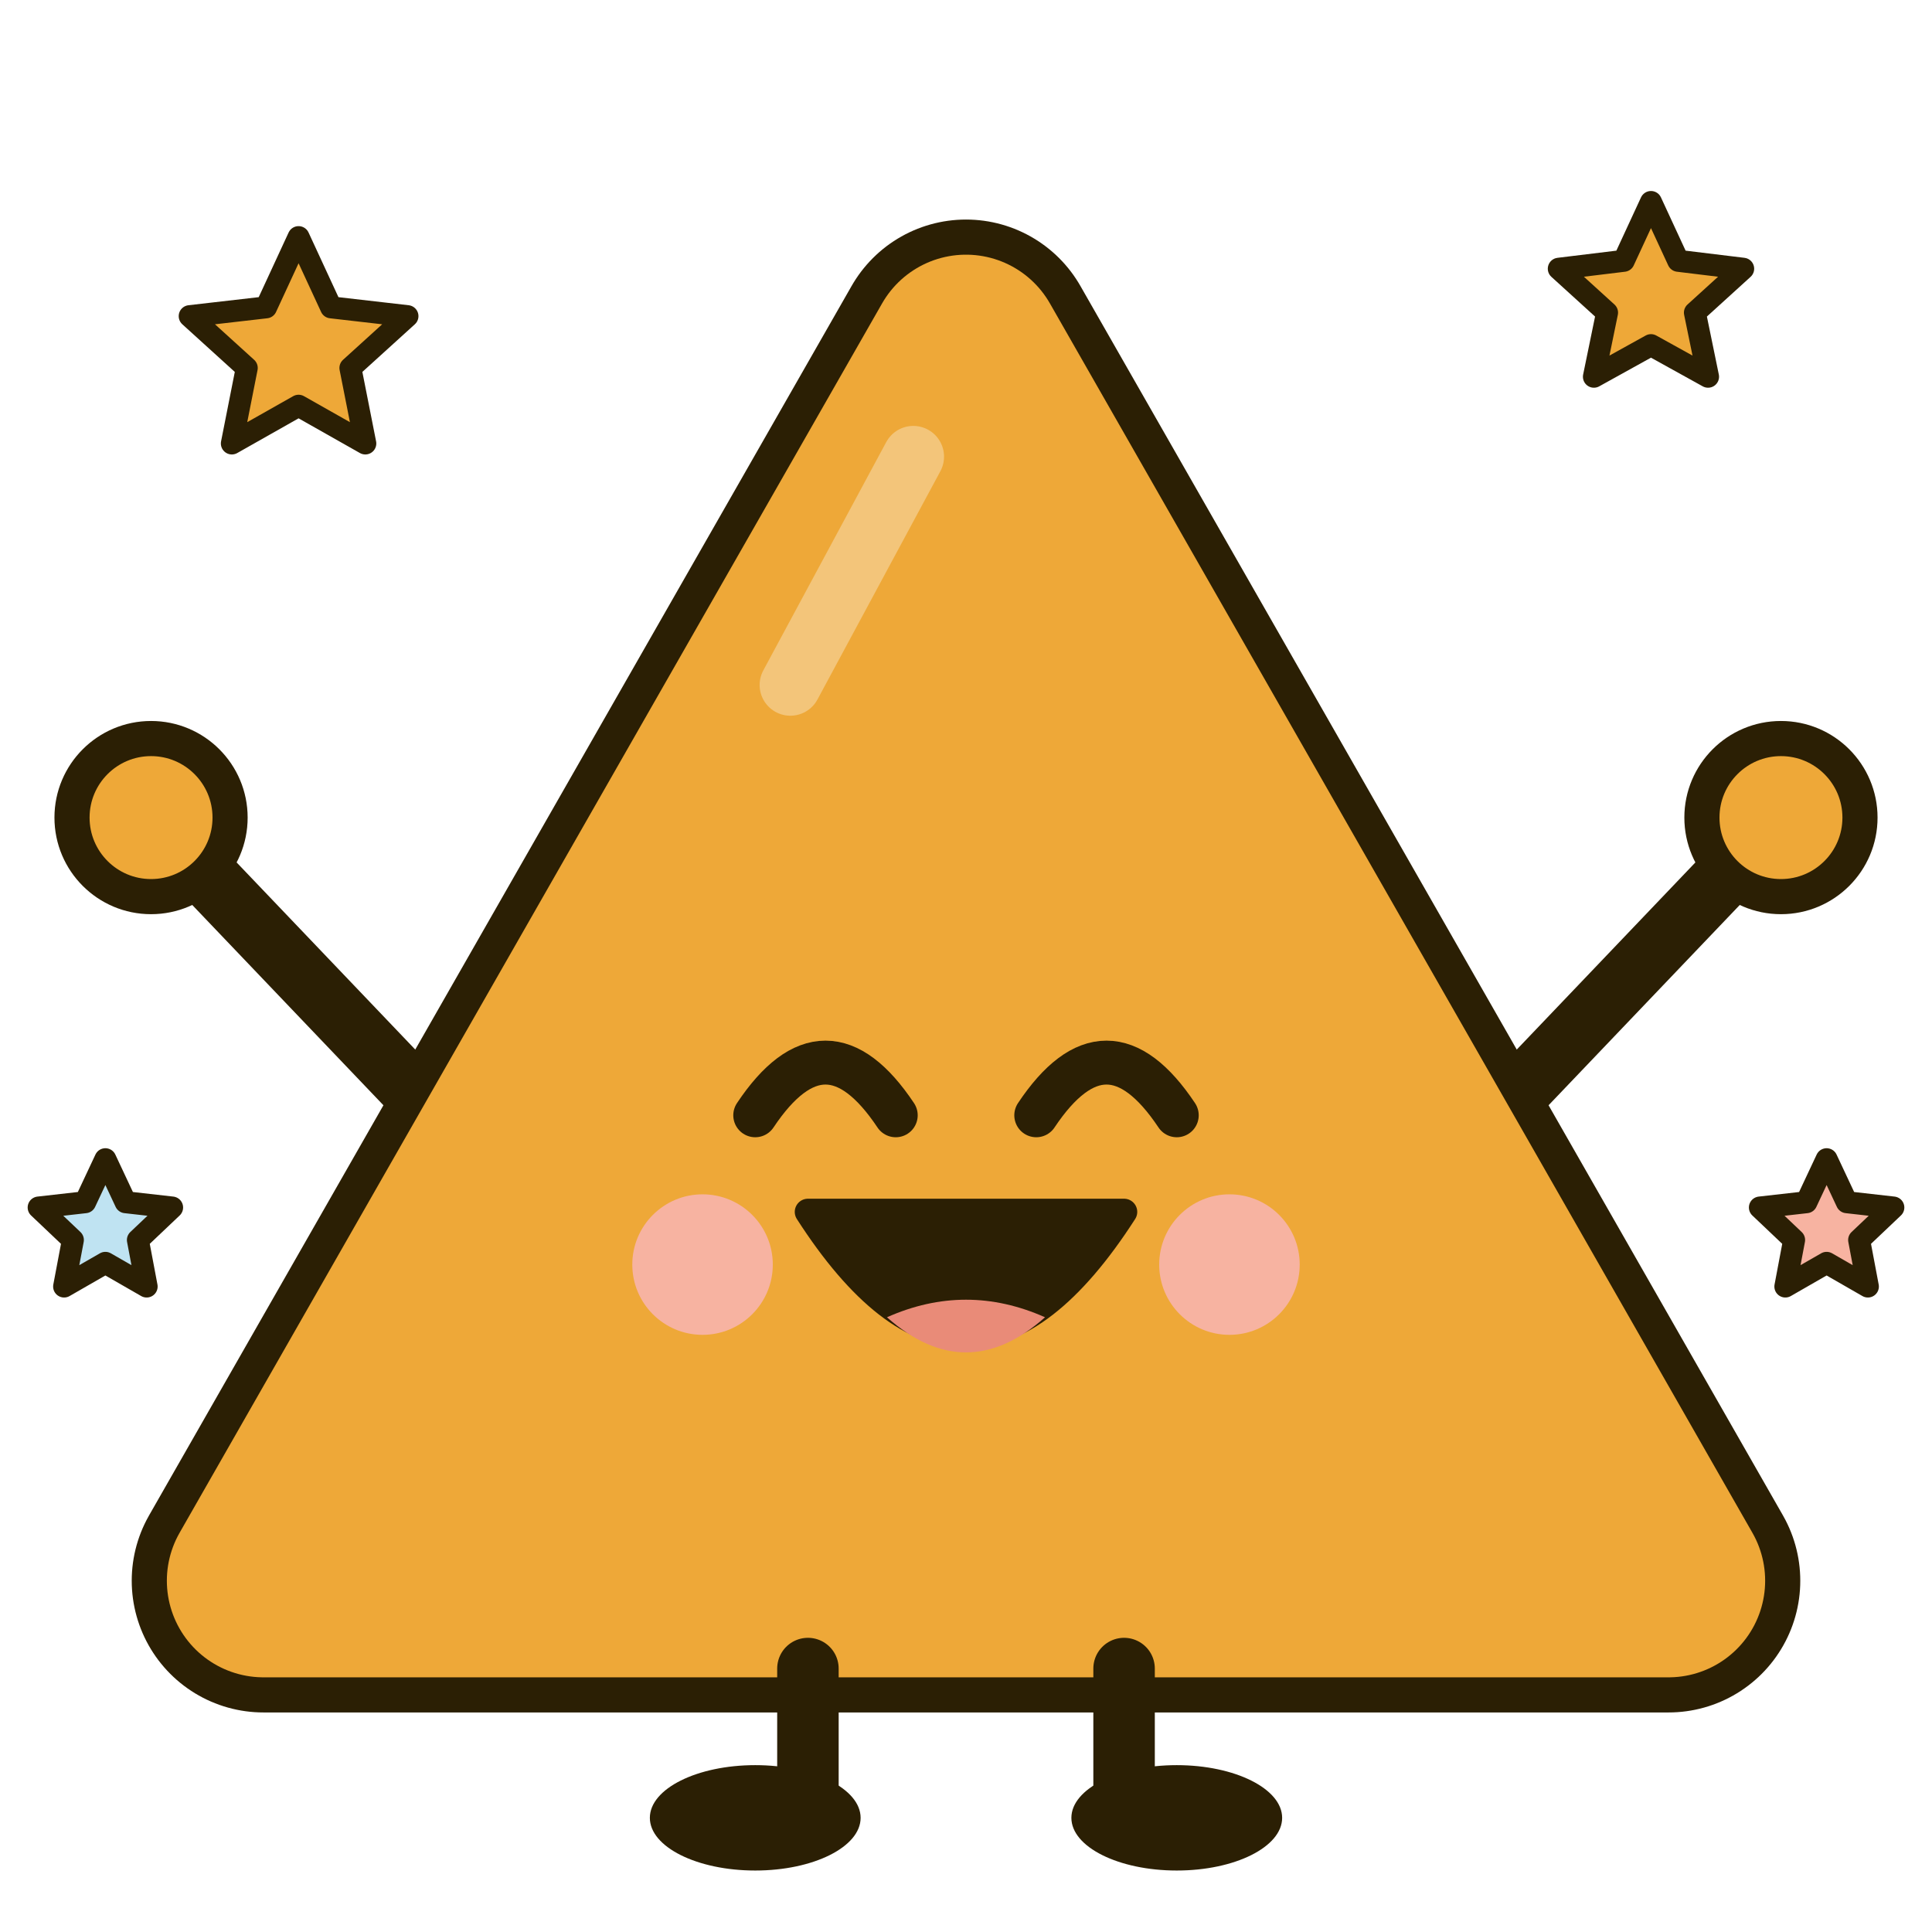
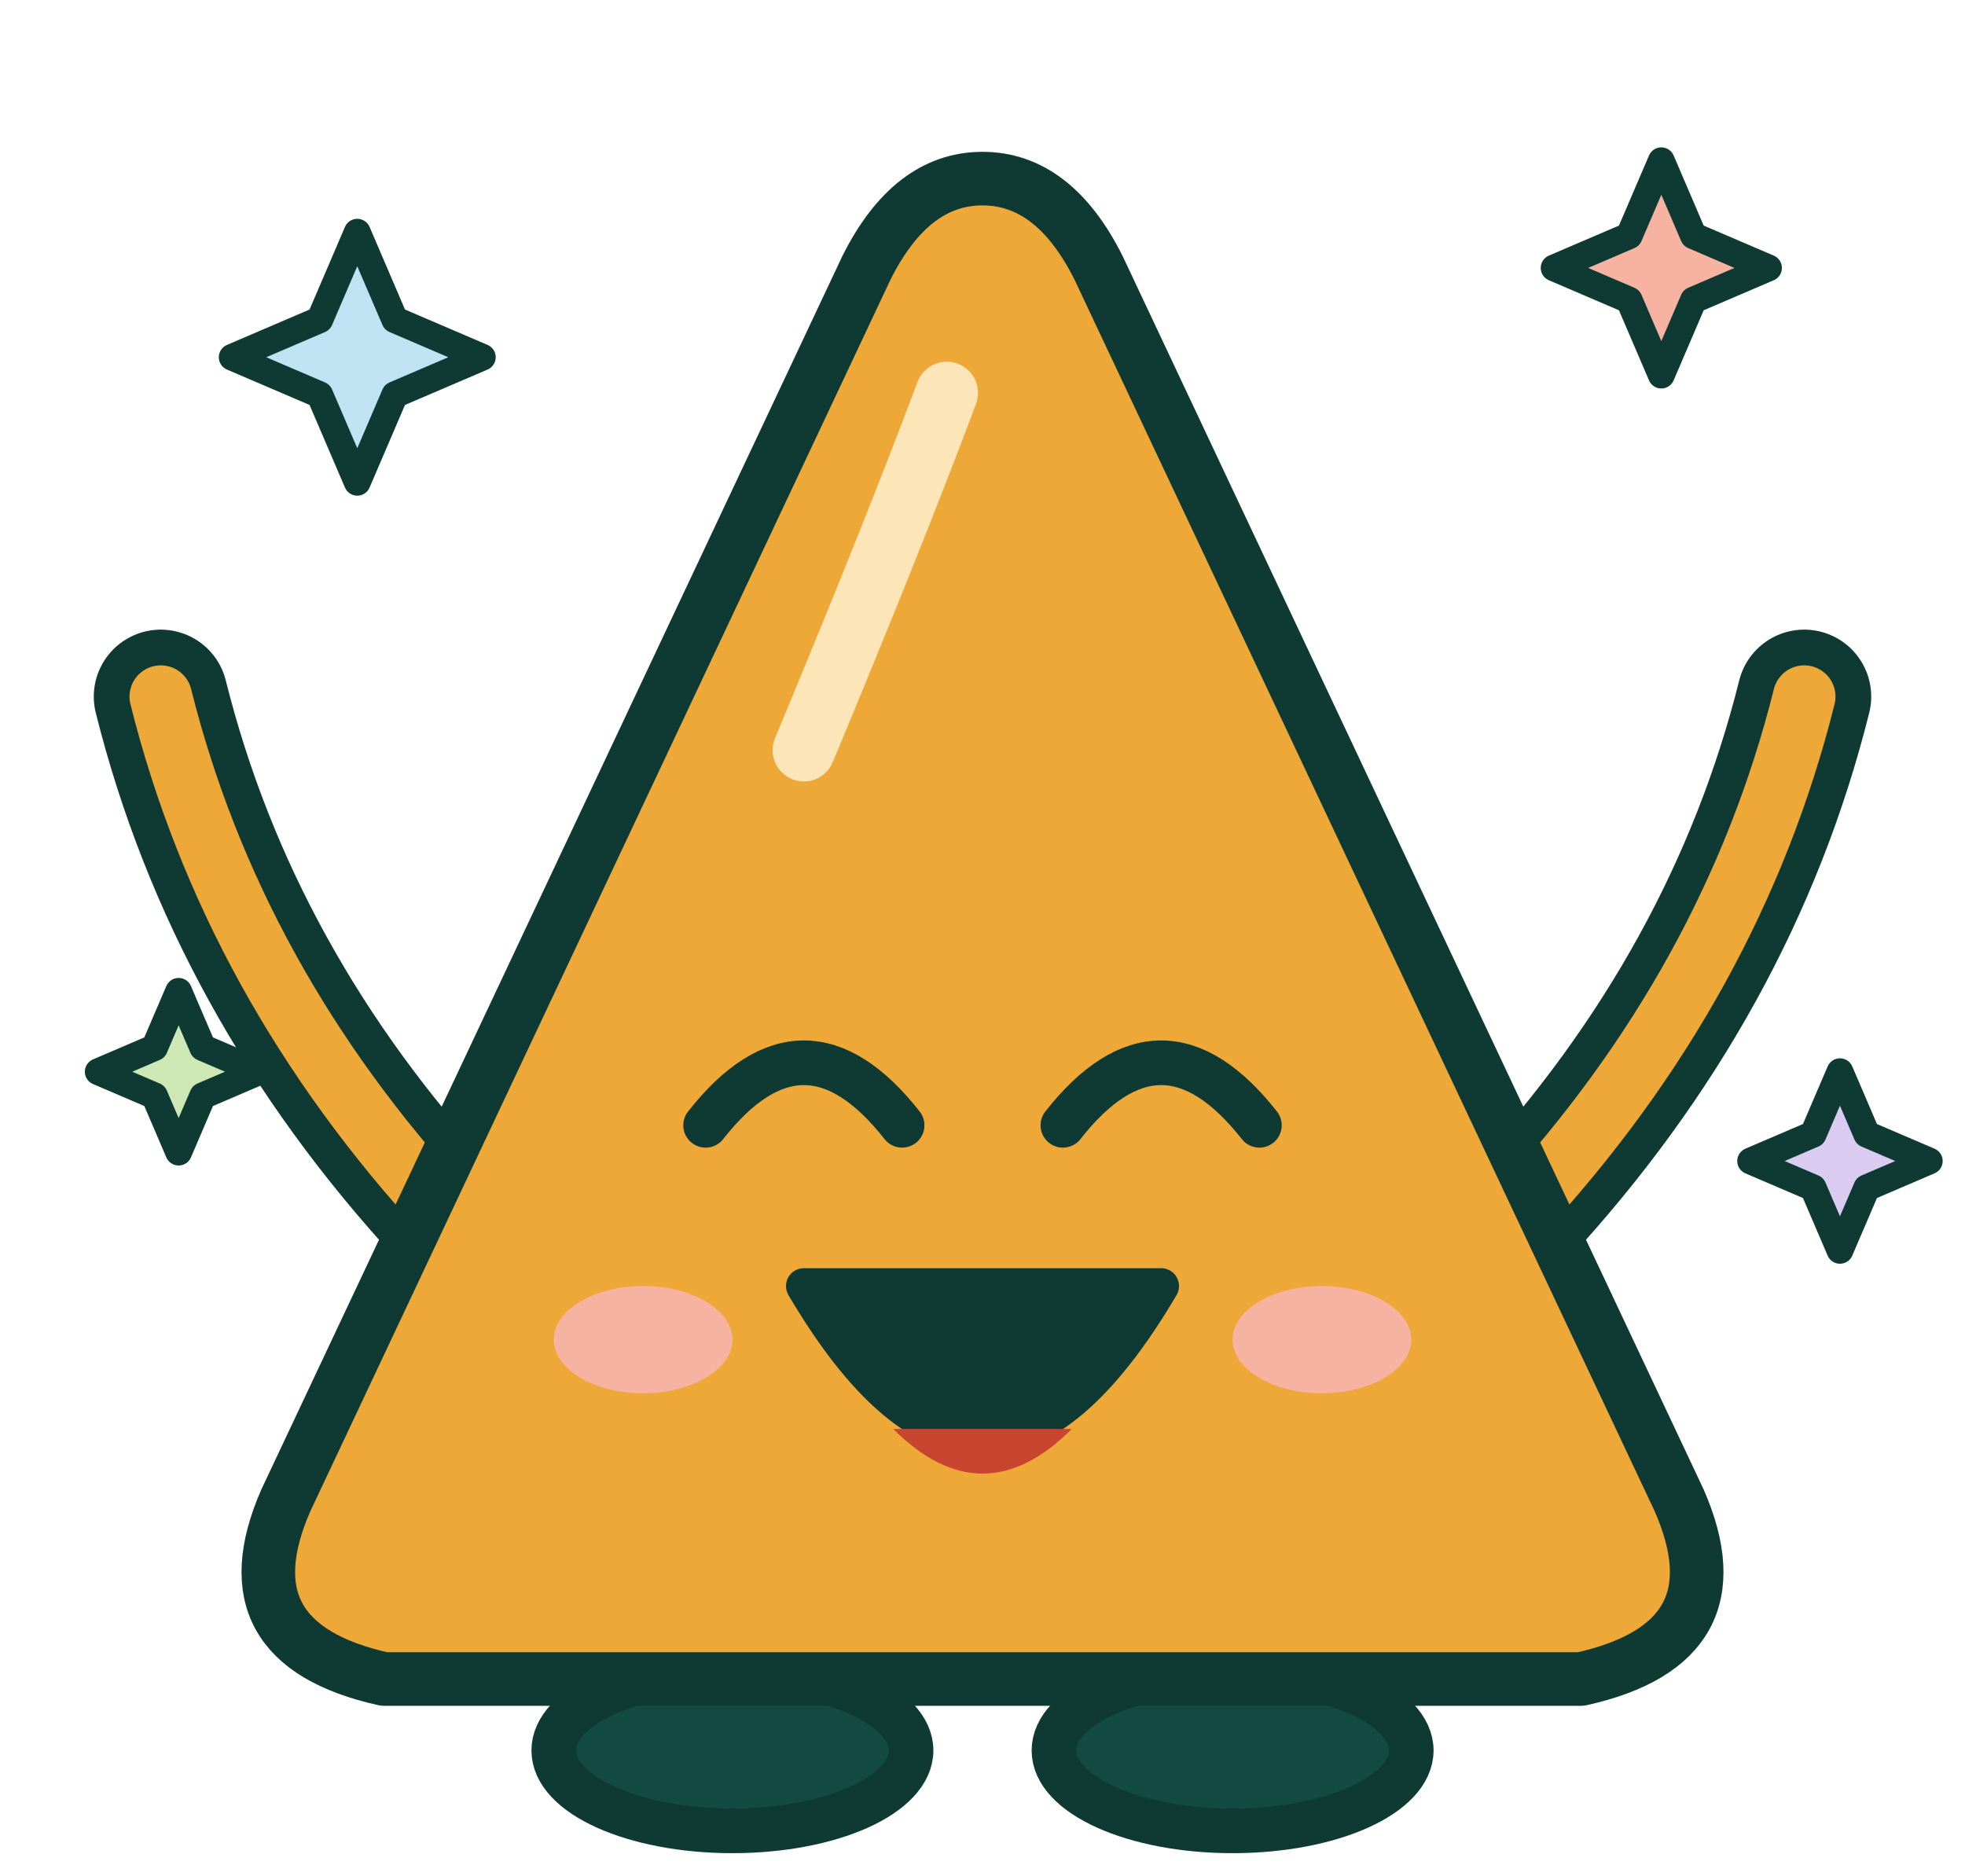
- <svg xmlns="http://www.w3.org/2000/svg" viewBox="0 0 220 220">
+ <svg xmlns="http://www.w3.org/2000/svg" viewBox="-10 0 220 210">
+   <path d="M30 26 L34.2 35.8 L44 40 L34.2 44.2 L30 54 L25.8 44.2 L16 40 L25.8 35.8 Z" fill="#BFE3F2" stroke="#0E3A33" stroke-width="3" stroke-linejoin="round" />
+   <path d="M176 18 L179.6 26.4 L188 30 L179.6 33.6 L176 42 L172.4 33.6 L164 30 L172.4 26.4 Z" fill="#F7B3A1" stroke="#0E3A33" stroke-width="3" stroke-linejoin="round" />
+   <path d="M10 111 L12.7 117.3 L19 120 L12.7 122.7 L10 129 L7.3 122.7 L1 120 L7.3 117.3 Z" fill="#CDE8B5" stroke="#0E3A33" stroke-width="3" stroke-linejoin="round" />
+   <path d="M196 120 L199.0 127.0 L206 130 L199.0 133.0 L196 140 L193.0 133.0 L186 130 L193.0 127.0 Z" fill="#D9CCF0" stroke="#0E3A33" stroke-width="3" stroke-linejoin="round" />
  <g>
-     <line x1="62" y1="140" x2="20" y2="96" stroke="#2B1F04" stroke-width="7" stroke-linecap="round" />
-     <circle cx="17.2" cy="93.1" r="9" fill="#EEA838" stroke="#2B1F04" stroke-width="4" />
+     <path d="M40 136 Q16 110 8 78" fill="none" stroke="#0E3A33" stroke-width="15" stroke-linecap="round" />
+     <path d="M40 136 Q16 110 8 78" fill="none" stroke="#EEA838" stroke-width="7" stroke-linecap="round" />
  </g>
  <g>
-     <line x1="158" y1="140" x2="200" y2="96" stroke="#2B1F04" stroke-width="7" stroke-linecap="round" />
-     <circle cx="202.8" cy="93.1" r="9" fill="#EEA838" stroke="#2B1F04" stroke-width="4" />
+     <path d="M160 136 Q184 110 192 78" fill="none" stroke="#0E3A33" stroke-width="15" stroke-linecap="round" />
+     <path d="M160 136 Q184 110 192 78" fill="none" stroke="#EEA838" stroke-width="7" stroke-linecap="round" />
  </g>
-   <polygon points="110,40 190,180 30,180" fill="#2B1F04" stroke="#2B1F04" stroke-width="30" stroke-linejoin="round" />
-   <polygon points="110,40 190,180 30,180" fill="#EEA838" stroke="#EEA838" stroke-width="22" stroke-linejoin="round" />
-   <path d="M104 52 L90 78" stroke="#F3C57A" stroke-width="7" stroke-linecap="round" fill="none" />
-   <line x1="92" y1="190" x2="92" y2="204" stroke="#2B1F04" stroke-width="7" stroke-linecap="round" />
-   <line x1="128" y1="190" x2="128" y2="204" stroke="#2B1F04" stroke-width="7" stroke-linecap="round" />
-   <ellipse cx="86" cy="207" rx="12" ry="6" fill="#2B1F04" />
-   <ellipse cx="134" cy="207" rx="12" ry="6" fill="#2B1F04" />
-   <circle cx="80" cy="144" r="8" fill="#F7B3A1" />
-   <circle cx="140" cy="144" r="8" fill="#F7B3A1" />
-   <path d="M86 127 Q94 115 102 127" stroke="#2B1F04" stroke-width="5" stroke-linecap="round" fill="none" />
-   <path d="M118 127 Q126 115 134 127" stroke="#2B1F04" stroke-width="5" stroke-linecap="round" fill="none" />
-   <path d="M92 138 Q110 166 128 138 Z" fill="#2B1F04" stroke="#2B1F04" stroke-width="3" stroke-linejoin="round" />
-   <path d="M101 150 Q110 158 119 150 Q110 146 101 150 Z" fill="#E98B78" />
-   <g class="doodle">
-     <polygon points="34.0,27.0 37.7,35.0 46.4,36.0 39.9,41.9 41.6,50.5 34.0,46.2 26.4,50.5 28.1,41.9 21.6,36.0 30.3,35.0" fill="#EEA838" stroke="#2B1F04" stroke-width="2.5" stroke-linejoin="round" />
-     <polygon points="188.0,23.0 191.1,29.7 198.5,30.6 193.0,35.6 194.5,42.9 188.0,39.3 181.5,42.9 183.0,35.6 177.5,30.6 184.9,29.7" fill="#EEA838" stroke="#2B1F04" stroke-width="2.5" stroke-linejoin="round" />
-     <polygon points="12.0,132.0 14.3,136.9 19.6,137.5 15.7,141.2 16.7,146.5 12.0,143.8 7.3,146.5 8.3,141.2 4.4,137.5 9.7,136.9" fill="#BFE3F2" stroke="#2B1F04" stroke-width="2.5" stroke-linejoin="round" />
-     <polygon points="208.0,132.0 210.3,136.9 215.6,137.5 211.7,141.2 212.7,146.5 208.0,143.8 203.3,146.5 204.3,141.2 200.4,137.5 205.7,136.9" fill="#F7B3A1" stroke="#2B1F04" stroke-width="2.5" stroke-linejoin="round" />
-   </g>
+   <ellipse cx="72" cy="196" rx="20" ry="9" fill="#134B42" stroke="#0E3A33" stroke-width="5" />
+   <ellipse cx="128" cy="196" rx="20" ry="9" fill="#134B42" stroke="#0E3A33" stroke-width="5" />
+   <path d="M100 20 Q108 20 113 30 L178 168 Q185 184 167 188 L33 188 Q15 184 22 168 L87 30 Q92 20 100 20 Z" fill="#EEA838" stroke="#0E3A33" stroke-width="6" stroke-linejoin="round" />
+   <path d="M96 44 Q90 60 80 84" fill="none" stroke="#FFF4D6" stroke-width="7" stroke-linecap="round" opacity=".8" />
+   <ellipse cx="62" cy="150" rx="10" ry="6" fill="#F7B3A1" />
+   <ellipse cx="138" cy="150" rx="10" ry="6" fill="#F7B3A1" />
+   <path d="M69 126 Q80 112 91 126" fill="none" stroke="#0E3A33" stroke-width="5" stroke-linecap="round" />
+   <path d="M109 126 Q120 112 131 126" fill="none" stroke="#0E3A33" stroke-width="5" stroke-linecap="round" />
+   <path d="M80 144 Q100 178 120 144 Z" fill="#0E3A33" stroke="#0E3A33" stroke-width="4" stroke-linejoin="round" />
+   <path d="M90 160 Q100 170 110 160" fill="#C8462F" />
</svg>
